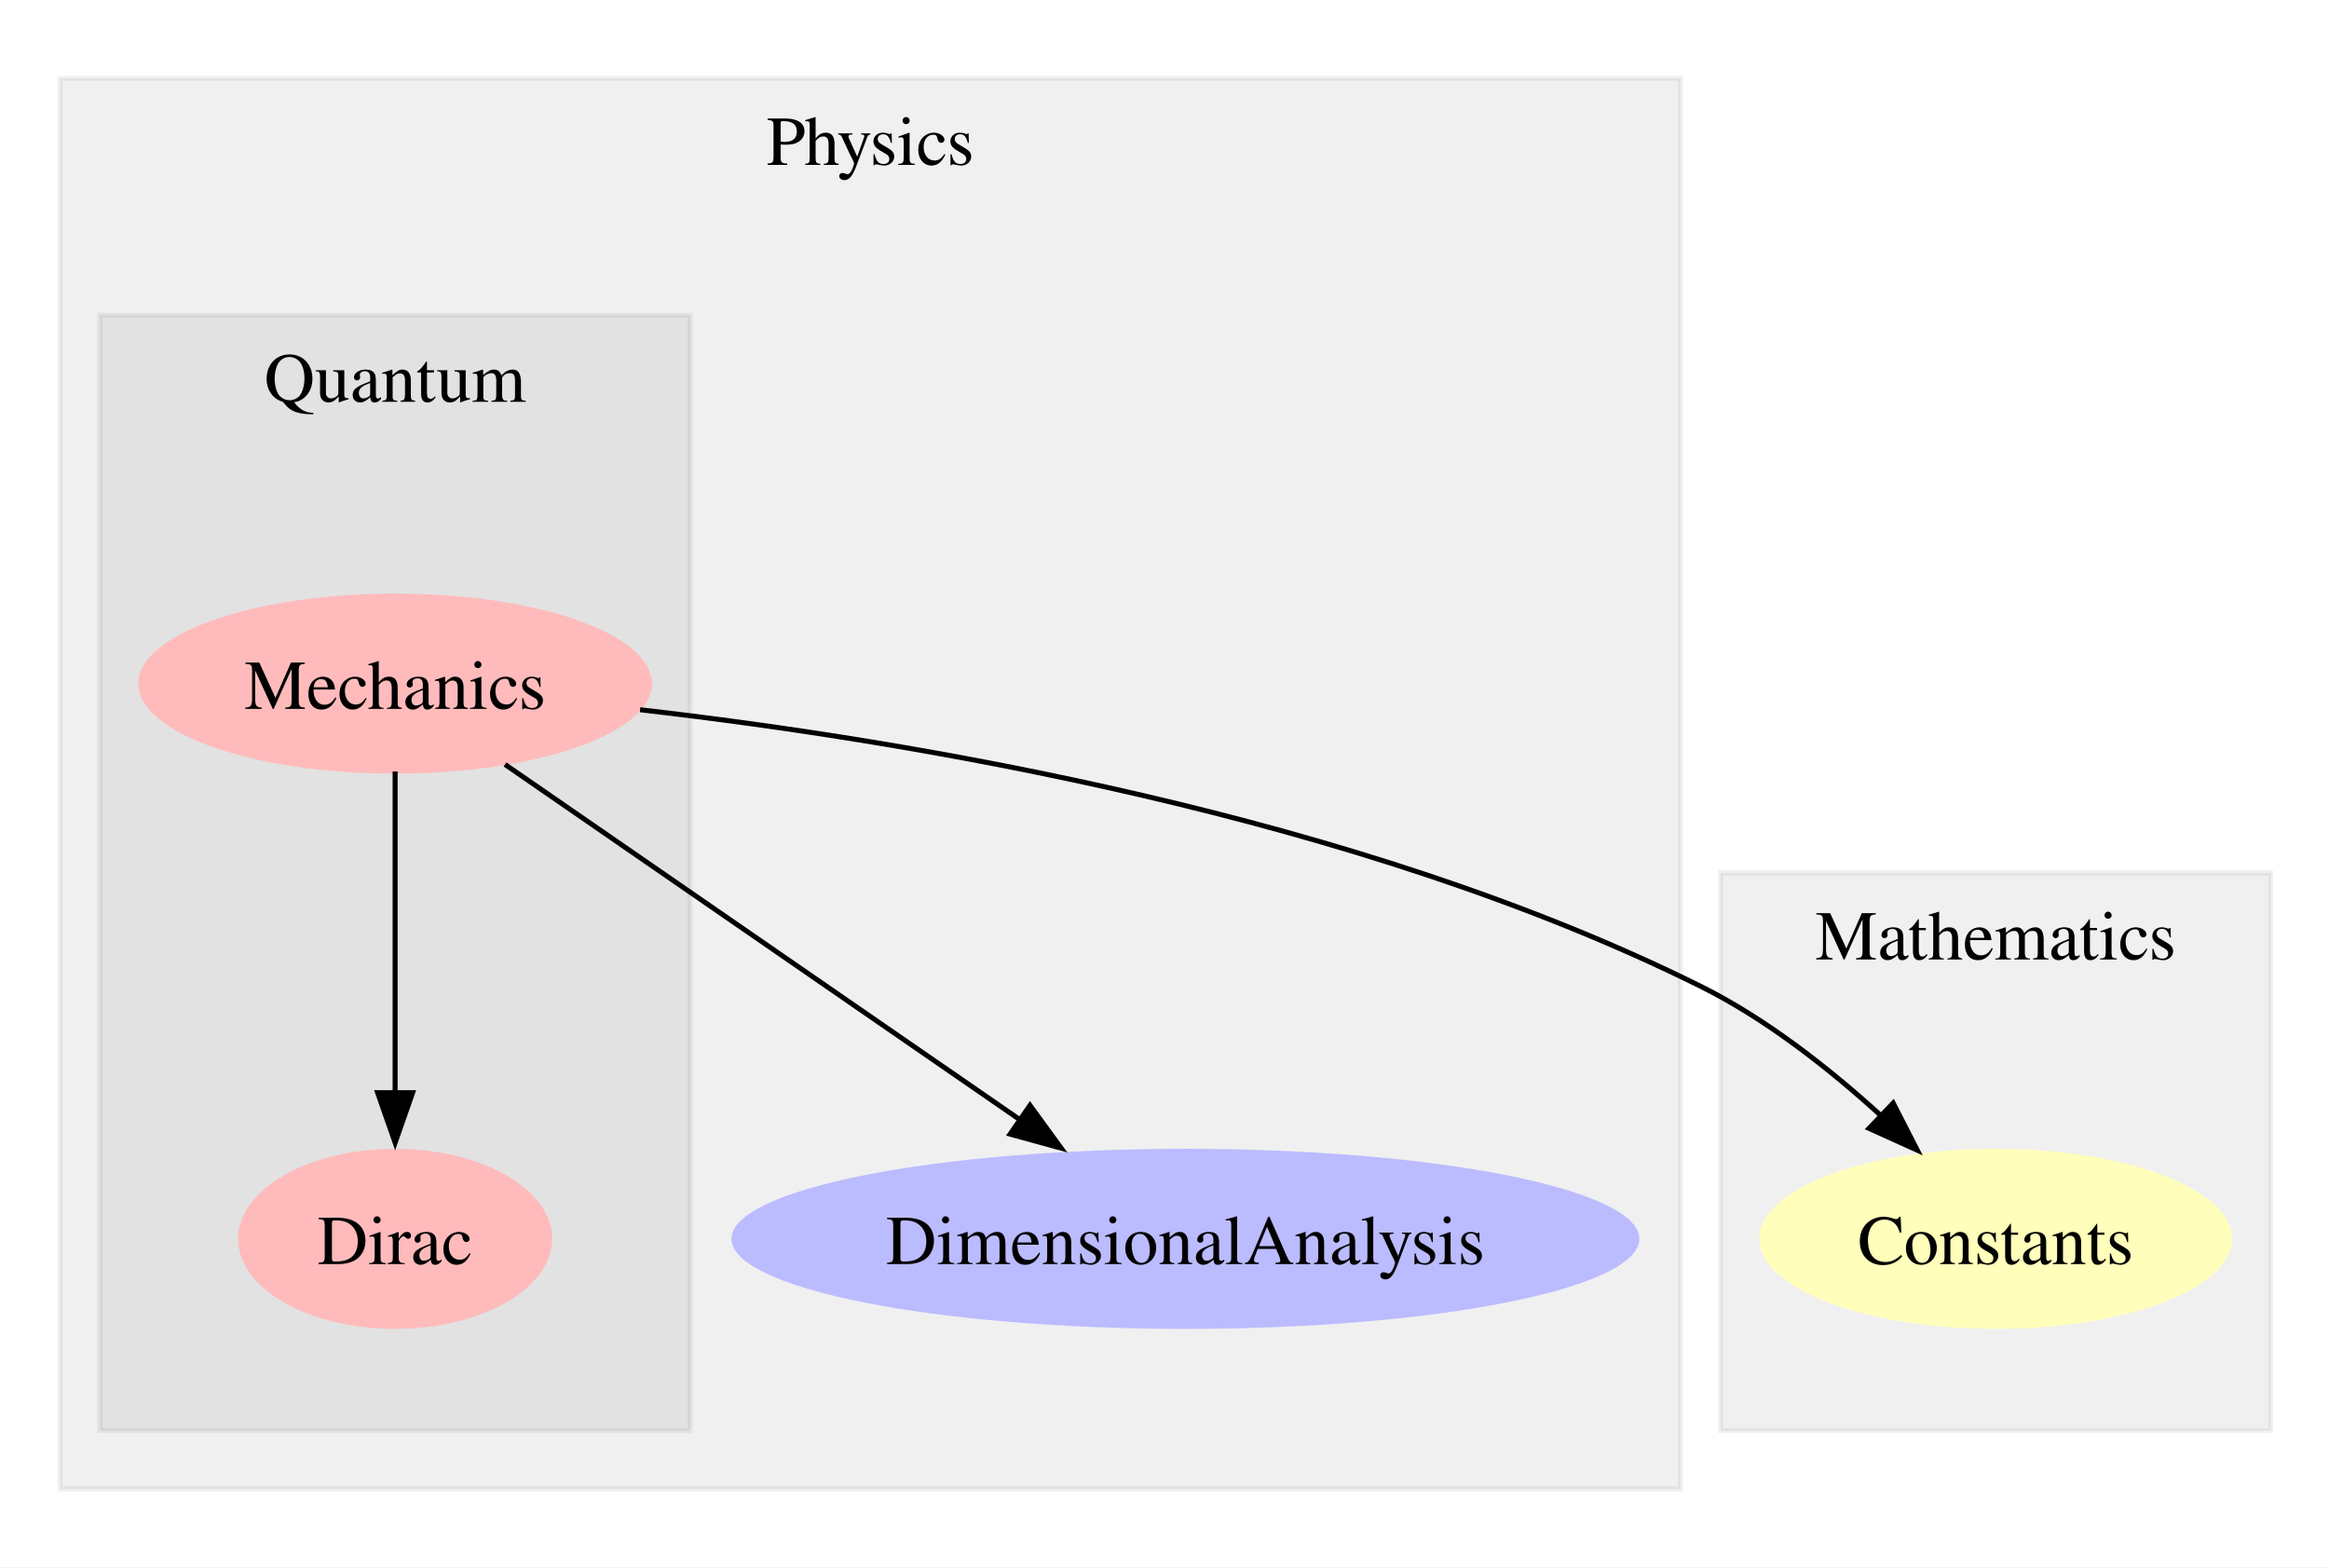
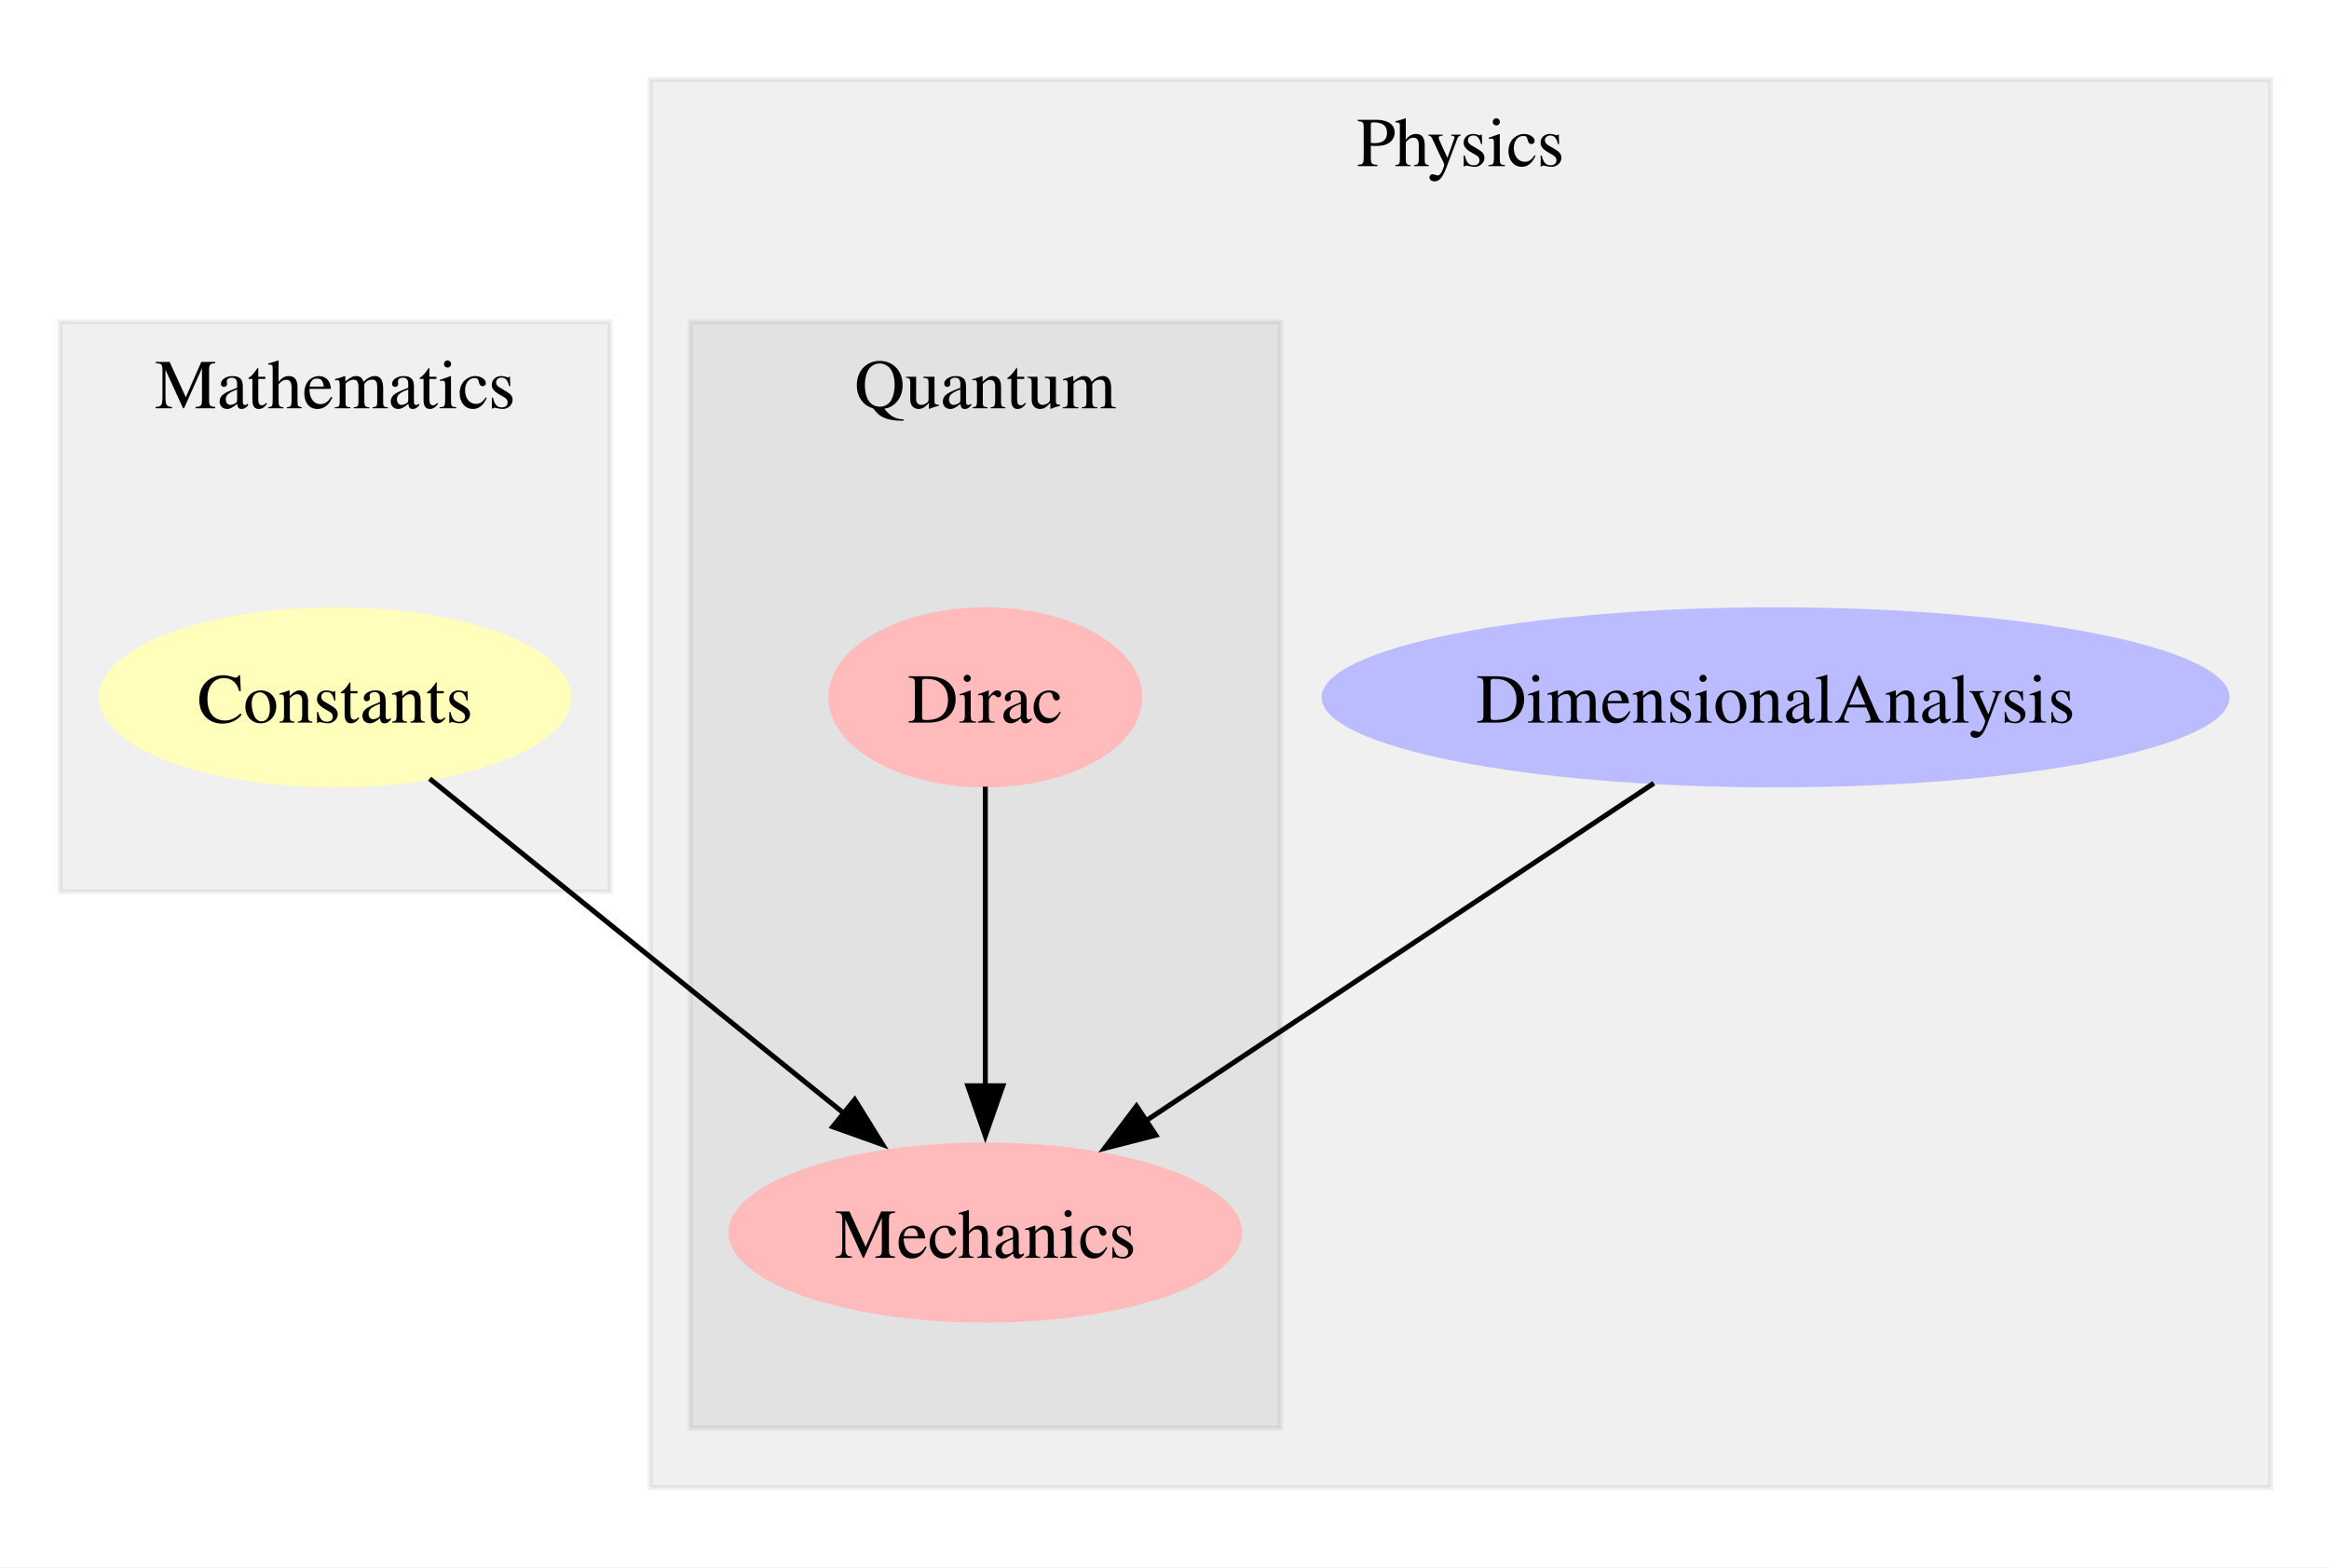
<svg xmlns="http://www.w3.org/2000/svg" width="428pt" height="288pt" viewBox="0.00 0.00 428.00 288.00">
  <g id="graph0" class="graph" transform="scale(0.919149 0.919149) rotate(0) translate(4 309.33)">
    <polygon fill="white" stroke="none" points="-4,4 -4,-309.33 462,-309.33 462,4 -4,4" />
    <g id="clust1" class="cluster">
-       <polygon fill="#000000" fill-opacity="0.059" stroke="#000000" stroke-opacity="0.059" points="340,-23.32 340,-134.81 450,-134.81 450,-23.32 340,-23.32" />
-       <text xml:space="preserve" text-anchor="middle" x="395" y="-117.51" font-family="Times,serif" font-size="14.00">Mathematics</text>
+       <polygon fill="#000000" fill-opacity="0.059" stroke="#000000" stroke-opacity="0.059" points="8,-131.07 8,-245.01 118,-245.01 118,-131.07 8,-131.07" />
+       <text xml:space="preserve" text-anchor="middle" x="63" y="-227.71" font-family="Times,serif" font-size="14.00">Mathematics</text>
    </g>
    <g id="clust2" class="cluster">
-       <polygon fill="#000000" fill-opacity="0.059" stroke="#000000" stroke-opacity="0.059" points="8,-11.66 8,-293.67 332,-293.67 332,-11.66 8,-11.66" />
-       <text xml:space="preserve" text-anchor="middle" x="170" y="-276.37" font-family="Times,serif" font-size="14.00">Physics</text>
+       <polygon fill="#000000" fill-opacity="0.059" stroke="#000000" stroke-opacity="0.059" points="126,-11.92 126,-293.42 450,-293.42 450,-11.92 126,-11.92" />
+       <text xml:space="preserve" text-anchor="middle" x="288" y="-276.12" font-family="Times,serif" font-size="14.00">Physics</text>
    </g>
    <g id="clust3" class="cluster">
-       <polygon fill="#000000" fill-opacity="0.059" stroke="#000000" stroke-opacity="0.059" points="16,-23.32 16,-246.31 134,-246.31 134,-23.32 16,-23.32" />
-       <text xml:space="preserve" text-anchor="middle" x="75" y="-229.01" font-family="Times,serif" font-size="14.00">Quantum</text>
+       <polygon fill="#000000" fill-opacity="0.059" stroke="#000000" stroke-opacity="0.059" points="134,-23.83 134,-245.01 252,-245.01 252,-23.83 134,-23.83" />
+       <text xml:space="preserve" text-anchor="middle" x="193" y="-227.71" font-family="Times,serif" font-size="14.00">Quantum</text>
    </g>
    <g id="node1" class="node">
-       <ellipse fill="#ffffbb" stroke="black" stroke-width="0" cx="395" cy="-61.66" rx="47.26" ry="18" />
-       <text xml:space="preserve" text-anchor="middle" x="395" y="-56.61" font-family="Times,serif" font-size="14.00">Constants</text>
+       <ellipse fill="#ffffbb" stroke="black" stroke-width="0" cx="63" cy="-169.92" rx="47.26" ry="18" />
+       <text xml:space="preserve" text-anchor="middle" x="63" y="-164.87" font-family="Times,serif" font-size="14.00">Constants</text>
+     </g>
+     <g id="node4" class="node">
+       <ellipse fill="#ffbbbb" stroke="black" stroke-width="0" cx="193" cy="-62.92" rx="51.35" ry="18" />
+       <text xml:space="preserve" text-anchor="middle" x="193" y="-57.87" font-family="Times,serif" font-size="14.00">Mechanics</text>
+     </g>
+     <g id="edge1" class="edge">
+       <path fill="none" stroke="black" d="M81.9,-153.65C103.73,-136.02 139.84,-106.85 164.95,-86.57" />
+       <polygon fill="black" stroke="black" points="166.89,-89.5 172.47,-80.5 162.49,-84.06 166.89,-89.5" />
    </g>
    <g id="node2" class="node">
-       <ellipse fill="#bbbbff" stroke="black" stroke-width="0" cx="233" cy="-61.66" rx="90.76" ry="18" />
-       <text xml:space="preserve" text-anchor="middle" x="233" y="-56.61" font-family="Times,serif" font-size="14.00">DimensionalAnalysis</text>
+       <ellipse fill="#bbbbff" stroke="black" stroke-width="0" cx="351" cy="-169.92" rx="90.76" ry="18" />
+       <text xml:space="preserve" text-anchor="middle" x="351" y="-164.87" font-family="Times,serif" font-size="14.00">DimensionalAnalysis</text>
+     </g>
+     <g id="edge2" class="edge">
+       <path fill="none" stroke="black" d="M326.66,-152.74C299.32,-134.57 254.85,-105.02 224.79,-85.04" />
+       <polygon fill="black" stroke="black" points="227.1,-82.38 216.84,-79.76 223.23,-88.21 227.1,-82.38" />
    </g>
    <g id="node3" class="node">
-       <ellipse fill="#ffbbbb" stroke="black" stroke-width="0" cx="75" cy="-61.66" rx="31.39" ry="18" />
-       <text xml:space="preserve" text-anchor="middle" x="75" y="-56.61" font-family="Times,serif" font-size="14.00">Dirac</text>
-     </g>
-     <g id="node4" class="node">
-       <ellipse fill="#ffbbbb" stroke="black" stroke-width="0" cx="75" cy="-172.66" rx="51.35" ry="18" />
-       <text xml:space="preserve" text-anchor="middle" x="75" y="-167.61" font-family="Times,serif" font-size="14.00">Mechanics</text>
-     </g>
-     <g id="edge1" class="edge">
-       <path fill="none" stroke="black" d="M123.97,-167.44C178.21,-161.22 267.12,-146.38 336,-112.16 349.15,-105.63 361.88,-95.59 372.12,-86.25" />
-       <polygon fill="black" stroke="black" points="374.51,-88.81 379.34,-79.38 369.68,-83.74 374.51,-88.81" />
-     </g>
-     <g id="edge2" class="edge">
-       <path fill="none" stroke="black" d="M96.97,-156.5C123.79,-138 169.38,-106.55 200.32,-85.2" />
-       <polygon fill="black" stroke="black" points="201.93,-88.35 208.17,-79.79 197.95,-82.59 201.93,-88.35" />
+       <ellipse fill="#ffbbbb" stroke="black" stroke-width="0" cx="193" cy="-169.92" rx="31.39" ry="18" />
+       <text xml:space="preserve" text-anchor="middle" x="193" y="-164.87" font-family="Times,serif" font-size="14.00">Dirac</text>
    </g>
    <g id="edge3" class="edge">
-       <path fill="none" stroke="black" d="M75,-155.1C75,-138.06 75,-111.18 75,-90.79" />
-       <polygon fill="black" stroke="black" points="78.5,-90.88 75,-80.88 71.5,-90.88 78.5,-90.88" />
+       <path fill="none" stroke="black" d="M193,-152.05C193,-135.9 193,-111.23 193,-92.09" />
+       <polygon fill="black" stroke="black" points="196.5,-92.26 193,-82.26 189.5,-92.26 196.5,-92.26" />
    </g>
  </g>
</svg>
